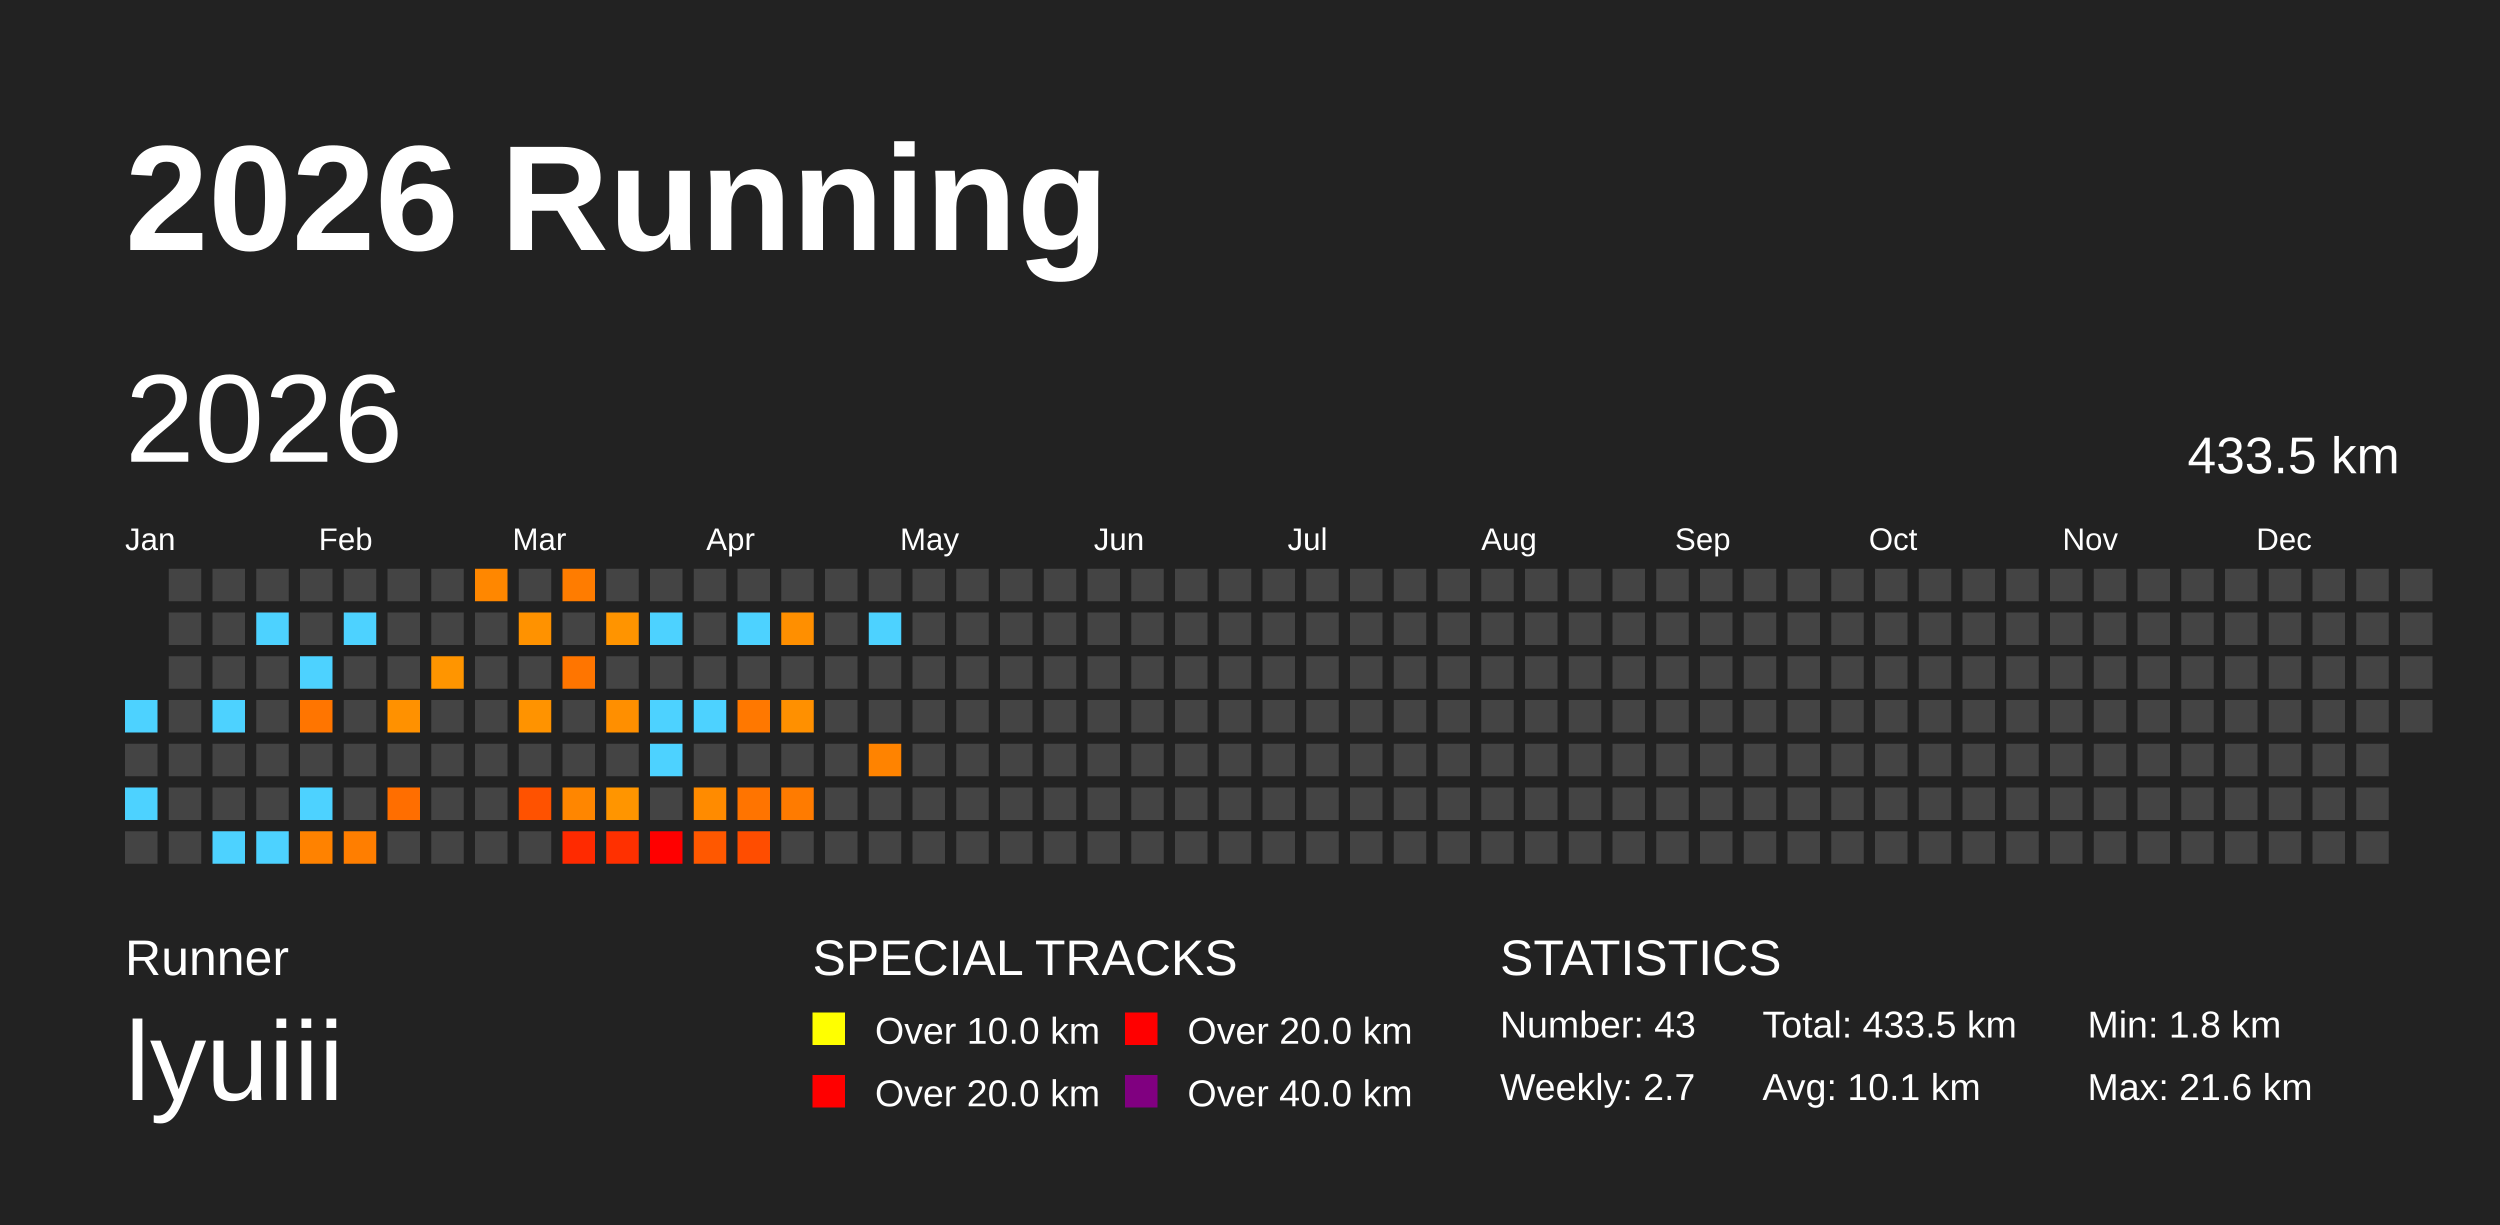
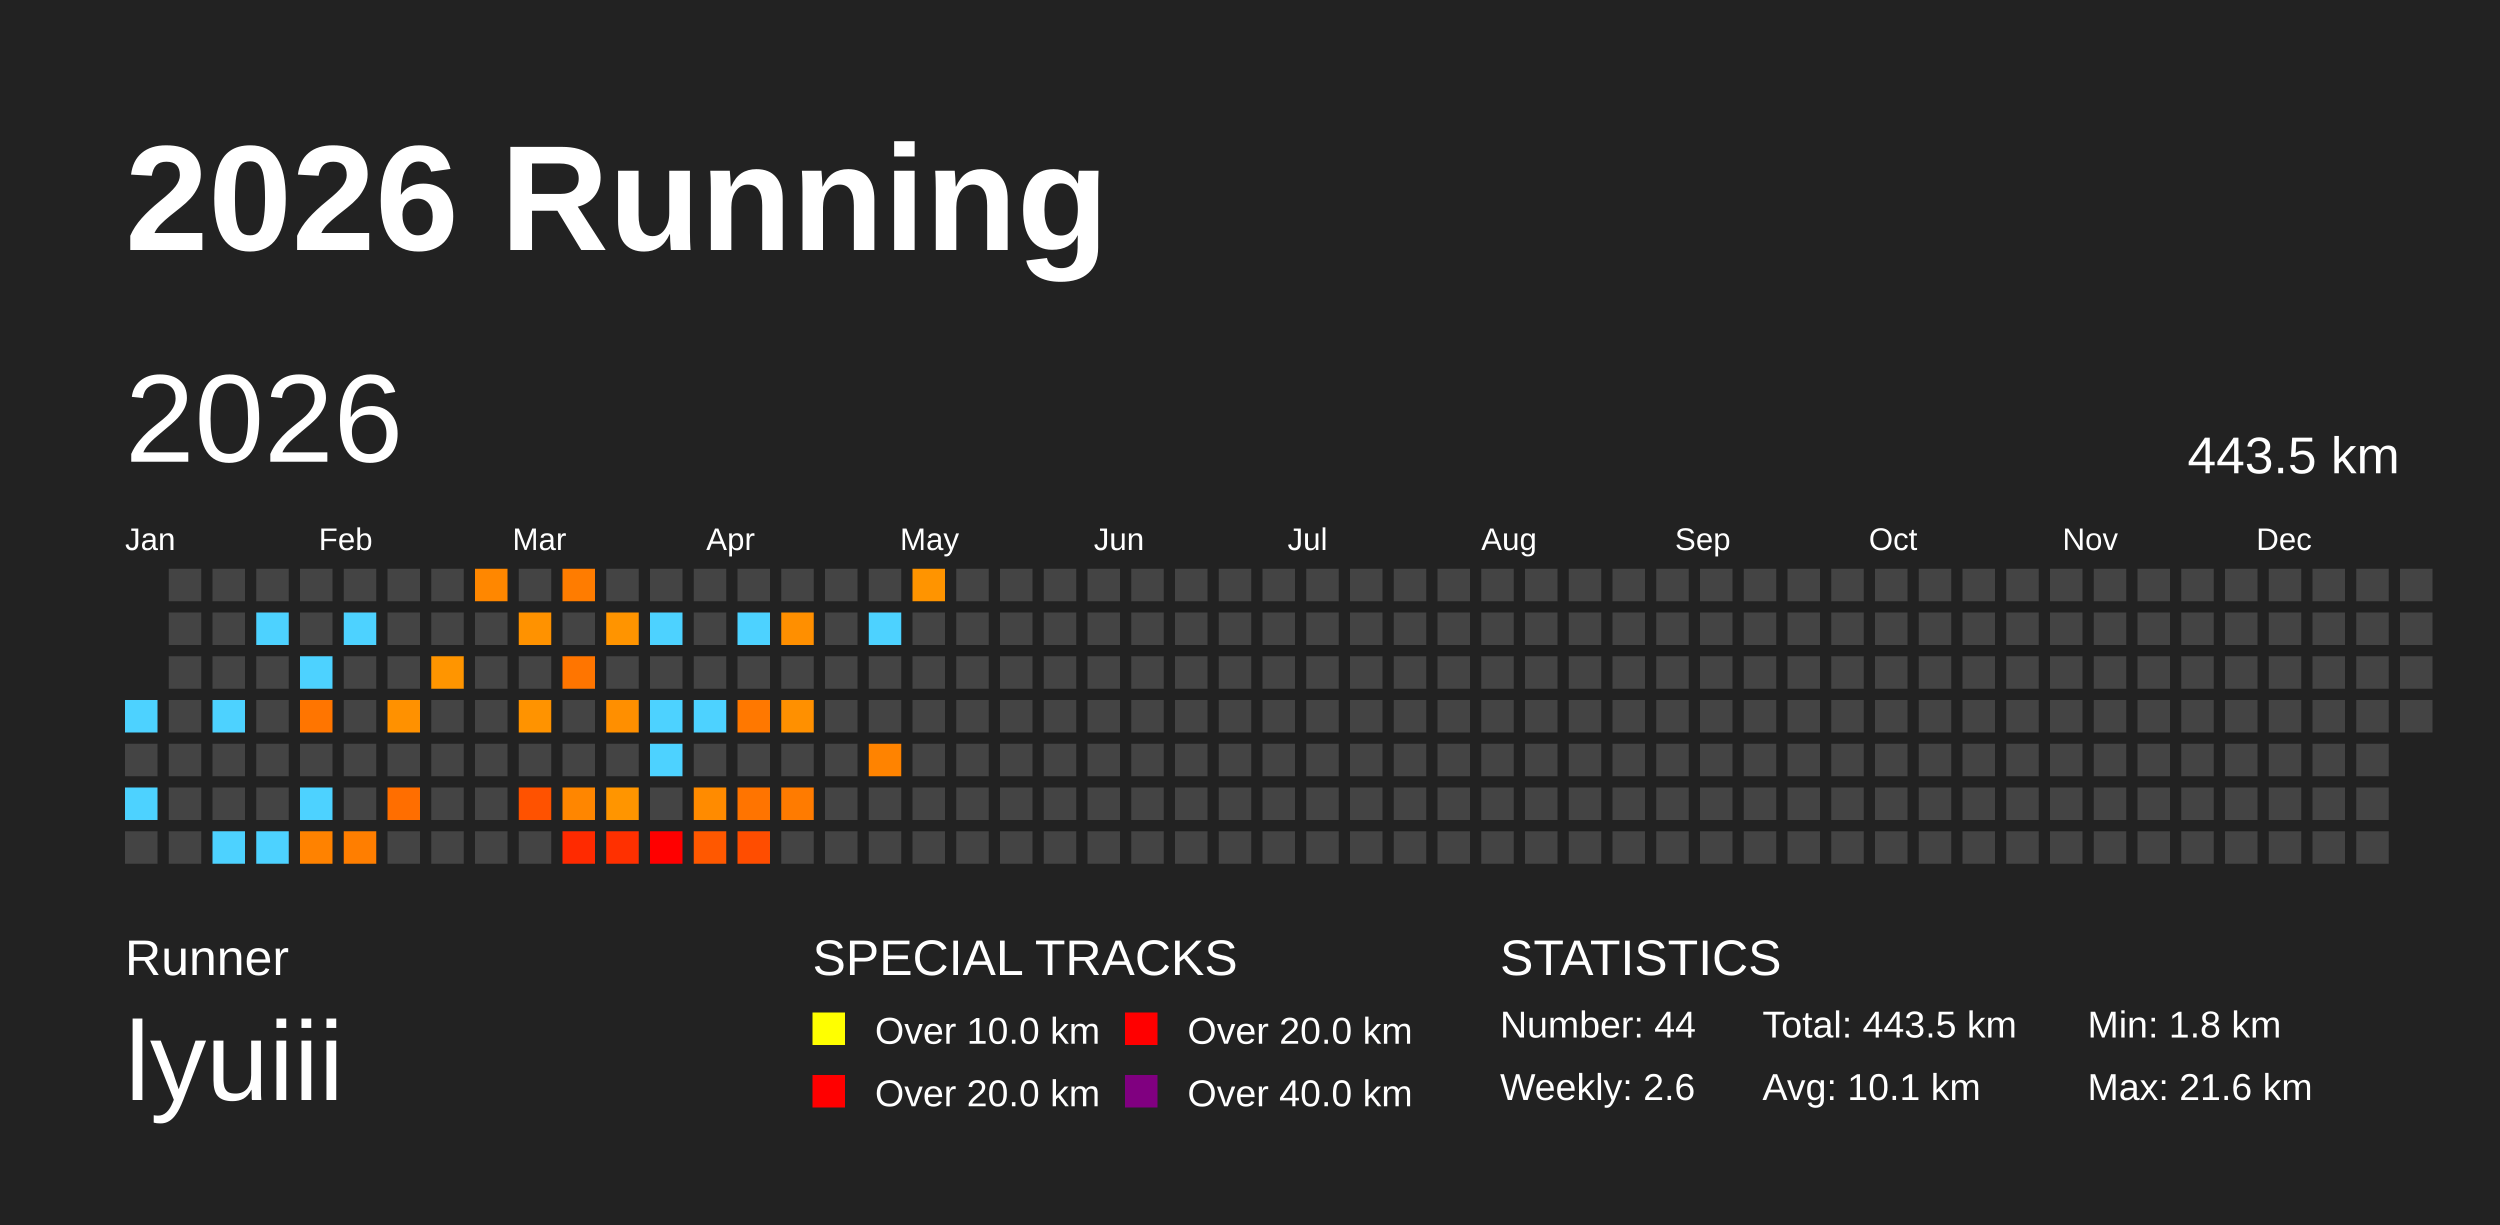
<svg xmlns="http://www.w3.org/2000/svg" baseProfile="full" height="98mm" version="1.1" viewBox="0,0,200,98" width="200mm">
  <defs />
  <rect fill="#222222" height="98" width="200" x="0" y="0" />
  <text fill="#FFFFFF" style="font-size:12px; font-family:Arial; font-weight:bold;" x="10" y="20">2026 Running</text>
  <text fill="#FFFFFF" style="font-size:4px; font-family:Arial" x="10" y="78">Runner</text>
  <text fill="#FFFFFF" style="font-size:9px; font-family:Arial" x="10" y="88">lyuiii</text>
  <text fill="#FFFFFF" style="font-size:4px; font-family:Arial" x="65" y="78">SPECIAL TRACKS</text>
  <rect fill="yellow" height="2.6" width="2.6" x="65" y="81" />
  <text fill="#FFFFFF" style="font-size:3px; font-family:Arial" x="70" y="83.5">Over 10.0 km</text>
  <rect fill="red" height="2.6" width="2.6" x="65" y="86" />
  <text fill="#FFFFFF" style="font-size:3px; font-family:Arial" x="70" y="88.5">Over 20.0 km</text>
  <rect fill="#FF0000" height="2.6" width="2.6" x="90" y="81" />
  <text fill="#FFFFFF" style="font-size:3px; font-family:Arial" x="95" y="83.5">Over 20.0 km</text>
  <rect fill="#800080" height="2.6" width="2.6" x="90" y="86" />
  <text fill="#FFFFFF" style="font-size:3px; font-family:Arial" x="95" y="88.5">Over 40.0 km</text>
  <text fill="#FFFFFF" style="font-size:4px; font-family:Arial" x="120" y="78">STATISTICS</text>
-   <text fill="#FFFFFF" style="font-size:3px; font-family:Arial" x="120" y="83">Number: 43</text>
-   <text fill="#FFFFFF" style="font-size:3px; font-family:Arial" x="120" y="88">Weekly: 2.7</text>
-   <text fill="#FFFFFF" style="font-size:3px; font-family:Arial" x="141" y="83">Total: 433.5 km</text>
+   <text fill="#FFFFFF" style="font-size:3px; font-family:Arial" x="120" y="83">Number: 44</text>
+   <text fill="#FFFFFF" style="font-size:3px; font-family:Arial" x="120" y="88">Weekly: 2.6</text>
+   <text fill="#FFFFFF" style="font-size:3px; font-family:Arial" x="141" y="83">Total: 443.5 km</text>
  <text fill="#FFFFFF" style="font-size:3px; font-family:Arial" x="141" y="88">Avg: 10.1 km</text>
  <text fill="#FFFFFF" style="font-size:3px; font-family:Arial" x="167" y="83">Min: 1.8 km</text>
  <text fill="#FFFFFF" style="font-size:3px; font-family:Arial" x="167" y="88">Max: 21.6 km</text>
  <text dominant-baseline="hanging" fill="#FFFFFF" style="font-size:10.0px; font-family:Arial;" x="10" y="30">2026</text>
-   <text dominant-baseline="hanging" fill="#FFFFFF" style="font-size:4.125px; font-family:Arial;" x="175" y="35">433.5 km</text>
+   <text dominant-baseline="hanging" fill="#FFFFFF" style="font-size:4.125px; font-family:Arial;" x="175" y="35">443.5 km</text>
  <text fill="#FFFFFF" style="font-size:2.5px; font-family:Arial" x="10.0" y="44">Jan</text>
  <text fill="#FFFFFF" style="font-size:2.5px; font-family:Arial" x="25.5" y="44">Feb</text>
  <text fill="#FFFFFF" style="font-size:2.5px; font-family:Arial" x="41.0" y="44">Mar</text>
  <text fill="#FFFFFF" style="font-size:2.5px; font-family:Arial" x="56.5" y="44">Apr</text>
  <text fill="#FFFFFF" style="font-size:2.5px; font-family:Arial" x="72.0" y="44">May</text>
  <text fill="#FFFFFF" style="font-size:2.5px; font-family:Arial" x="87.5" y="44">Jun</text>
  <text fill="#FFFFFF" style="font-size:2.5px; font-family:Arial" x="103.0" y="44">Jul</text>
  <text fill="#FFFFFF" style="font-size:2.5px; font-family:Arial" x="118.5" y="44">Aug</text>
  <text fill="#FFFFFF" style="font-size:2.5px; font-family:Arial" x="134.0" y="44">Sep</text>
  <text fill="#FFFFFF" style="font-size:2.5px; font-family:Arial" x="149.5" y="44">Oct</text>
  <text fill="#FFFFFF" style="font-size:2.5px; font-family:Arial" x="165.0" y="44">Nov</text>
  <text fill="#FFFFFF" style="font-size:2.5px; font-family:Arial" x="180.5" y="44">Dec</text>
  <rect fill="#4dd2ff" height="2.6" width="2.6" x="10.0" y="56.0" />
  <rect fill="#444444" height="2.6" width="2.6" x="10.0" y="59.5" />
  <rect fill="#4dd2ff" height="2.6" width="2.6" x="10.0" y="63.0" />
  <rect fill="#444444" height="2.6" width="2.6" x="10.0" y="66.5" />
  <rect fill="#444444" height="2.6" width="2.6" x="13.5" y="45.5" />
  <rect fill="#444444" height="2.6" width="2.6" x="13.5" y="49.0" />
  <rect fill="#444444" height="2.6" width="2.6" x="13.5" y="52.5" />
  <rect fill="#444444" height="2.6" width="2.6" x="13.5" y="56.0" />
  <rect fill="#444444" height="2.6" width="2.6" x="13.5" y="59.5" />
  <rect fill="#444444" height="2.6" width="2.6" x="13.5" y="63.0" />
  <rect fill="#444444" height="2.6" width="2.6" x="13.5" y="66.5" />
  <rect fill="#444444" height="2.6" width="2.6" x="17.0" y="45.5" />
  <rect fill="#444444" height="2.6" width="2.6" x="17.0" y="49.0" />
  <rect fill="#444444" height="2.6" width="2.6" x="17.0" y="52.5" />
  <rect fill="#4dd2ff" height="2.6" width="2.6" x="17.0" y="56.0" />
  <rect fill="#444444" height="2.6" width="2.6" x="17.0" y="59.5" />
  <rect fill="#444444" height="2.6" width="2.6" x="17.0" y="63.0" />
  <rect fill="#4dd2ff" height="2.6" width="2.6" x="17.0" y="66.5" />
  <rect fill="#444444" height="2.6" width="2.6" x="20.5" y="45.5" />
  <rect fill="#4dd2ff" height="2.6" width="2.6" x="20.5" y="49.0" />
  <rect fill="#444444" height="2.6" width="2.6" x="20.5" y="52.5" />
  <rect fill="#444444" height="2.6" width="2.6" x="20.5" y="56.0" />
  <rect fill="#444444" height="2.6" width="2.6" x="20.5" y="59.5" />
  <rect fill="#444444" height="2.6" width="2.6" x="20.5" y="63.0" />
  <rect fill="#4dd2ff" height="2.6" width="2.6" x="20.5" y="66.5" />
  <rect fill="#444444" height="2.6" width="2.6" x="24.0" y="45.5" />
  <rect fill="#444444" height="2.6" width="2.6" x="24.0" y="49.0" />
  <rect fill="#4dd2ff" height="2.6" width="2.6" x="24.0" y="52.5" />
  <rect fill="#ff7500" height="2.6" width="2.6" x="24.0" y="56.0" />
  <rect fill="#444444" height="2.6" width="2.6" x="24.0" y="59.5" />
  <rect fill="#4dd2ff" height="2.6" width="2.6" x="24.0" y="63.0" />
  <rect fill="#ff8200" height="2.6" width="2.6" x="24.0" y="66.5" />
  <rect fill="#444444" height="2.6" width="2.6" x="27.5" y="45.5" />
  <rect fill="#4dd2ff" height="2.6" width="2.6" x="27.5" y="49.0" />
  <rect fill="#444444" height="2.6" width="2.6" x="27.5" y="52.5" />
  <rect fill="#444444" height="2.6" width="2.6" x="27.5" y="56.0" />
  <rect fill="#444444" height="2.6" width="2.6" x="27.5" y="59.5" />
  <rect fill="#444444" height="2.6" width="2.6" x="27.5" y="63.0" />
  <rect fill="#ff7e00" height="2.6" width="2.6" x="27.5" y="66.5" />
  <rect fill="#444444" height="2.6" width="2.6" x="31.0" y="45.5" />
  <rect fill="#444444" height="2.6" width="2.6" x="31.0" y="49.0" />
  <rect fill="#444444" height="2.6" width="2.6" x="31.0" y="52.5" />
  <rect fill="#ff9100" height="2.6" width="2.6" x="31.0" y="56.0" />
  <rect fill="#444444" height="2.6" width="2.6" x="31.0" y="59.5" />
  <rect fill="#ff6e00" height="2.6" width="2.6" x="31.0" y="63.0" />
  <rect fill="#444444" height="2.6" width="2.6" x="31.0" y="66.5" />
  <rect fill="#444444" height="2.6" width="2.6" x="34.5" y="45.5" />
  <rect fill="#444444" height="2.6" width="2.6" x="34.5" y="49.0" />
  <rect fill="#ff9500" height="2.6" width="2.6" x="34.5" y="52.5" />
  <rect fill="#444444" height="2.6" width="2.6" x="34.5" y="56.0" />
  <rect fill="#444444" height="2.6" width="2.6" x="34.5" y="59.5" />
  <rect fill="#444444" height="2.6" width="2.6" x="34.5" y="63.0" />
  <rect fill="#444444" height="2.6" width="2.6" x="34.5" y="66.5" />
  <rect fill="#ff8700" height="2.6" width="2.6" x="38.0" y="45.5" />
  <rect fill="#444444" height="2.6" width="2.6" x="38.0" y="49.0" />
  <rect fill="#444444" height="2.6" width="2.6" x="38.0" y="52.5" />
  <rect fill="#444444" height="2.6" width="2.6" x="38.0" y="56.0" />
  <rect fill="#444444" height="2.6" width="2.6" x="38.0" y="59.5" />
  <rect fill="#444444" height="2.6" width="2.6" x="38.0" y="63.0" />
  <rect fill="#444444" height="2.6" width="2.6" x="38.0" y="66.5" />
  <rect fill="#444444" height="2.6" width="2.6" x="41.5" y="45.5" />
  <rect fill="#ff9200" height="2.6" width="2.6" x="41.5" y="49.0" />
  <rect fill="#444444" height="2.6" width="2.6" x="41.5" y="52.5" />
  <rect fill="#ff9300" height="2.6" width="2.6" x="41.5" y="56.0" />
  <rect fill="#444444" height="2.6" width="2.6" x="41.5" y="59.5" />
  <rect fill="#ff5200" height="2.6" width="2.6" x="41.5" y="63.0" />
  <rect fill="#444444" height="2.6" width="2.6" x="41.5" y="66.5" />
  <rect fill="#ff7c00" height="2.6" width="2.6" x="45.0" y="45.5" />
  <rect fill="#444444" height="2.6" width="2.6" x="45.0" y="49.0" />
  <rect fill="#ff7500" height="2.6" width="2.6" x="45.0" y="52.5" />
  <rect fill="#444444" height="2.6" width="2.6" x="45.0" y="56.0" />
  <rect fill="#444444" height="2.6" width="2.6" x="45.0" y="59.5" />
  <rect fill="#ff8600" height="2.6" width="2.6" x="45.0" y="63.0" />
  <rect fill="#ff2a00" height="2.6" width="2.6" x="45.0" y="66.5" />
  <rect fill="#444444" height="2.6" width="2.6" x="48.5" y="45.5" />
  <rect fill="#ff9400" height="2.6" width="2.6" x="48.5" y="49.0" />
  <rect fill="#444444" height="2.6" width="2.6" x="48.5" y="52.5" />
  <rect fill="#ff8f00" height="2.6" width="2.6" x="48.5" y="56.0" />
  <rect fill="#444444" height="2.6" width="2.6" x="48.5" y="59.5" />
  <rect fill="#ff9500" height="2.6" width="2.6" x="48.5" y="63.0" />
  <rect fill="#ff3000" height="2.6" width="2.6" x="48.5" y="66.5" />
  <rect fill="#444444" height="2.6" width="2.6" x="52.0" y="45.5" />
  <rect fill="#4dd2ff" height="2.6" width="2.6" x="52.0" y="49.0" />
  <rect fill="#444444" height="2.6" width="2.6" x="52.0" y="52.5" />
  <rect fill="#4dd2ff" height="2.6" width="2.6" x="52.0" y="56.0" />
  <rect fill="#4dd2ff" height="2.6" width="2.6" x="52.0" y="59.5" />
  <rect fill="#444444" height="2.6" width="2.6" x="52.0" y="63.0" />
  <rect fill="red" height="2.6" width="2.6" x="52.0" y="66.5" />
  <rect fill="#444444" height="2.6" width="2.6" x="55.5" y="45.5" />
  <rect fill="#444444" height="2.6" width="2.6" x="55.5" y="49.0" />
  <rect fill="#444444" height="2.6" width="2.6" x="55.5" y="52.5" />
  <rect fill="#4dd2ff" height="2.6" width="2.6" x="55.5" y="56.0" />
  <rect fill="#444444" height="2.6" width="2.6" x="55.5" y="59.5" />
  <rect fill="#ff8b00" height="2.6" width="2.6" x="55.5" y="63.0" />
  <rect fill="#ff5800" height="2.6" width="2.6" x="55.5" y="66.5" />
  <rect fill="#444444" height="2.6" width="2.6" x="59.0" y="45.5" />
  <rect fill="#4dd2ff" height="2.6" width="2.6" x="59.0" y="49.0" />
  <rect fill="#444444" height="2.6" width="2.6" x="59.0" y="52.5" />
  <rect fill="#ff7800" height="2.6" width="2.6" x="59.0" y="56.0" />
  <rect fill="#444444" height="2.6" width="2.6" x="59.0" y="59.5" />
  <rect fill="#ff7400" height="2.6" width="2.6" x="59.0" y="63.0" />
  <rect fill="#ff4d00" height="2.6" width="2.6" x="59.0" y="66.5" />
  <rect fill="#444444" height="2.6" width="2.6" x="62.5" y="45.5" />
  <rect fill="#ff8f00" height="2.6" width="2.6" x="62.5" y="49.0" />
  <rect fill="#444444" height="2.6" width="2.6" x="62.5" y="52.5" />
  <rect fill="#ff9000" height="2.6" width="2.6" x="62.5" y="56.0" />
  <rect fill="#444444" height="2.6" width="2.6" x="62.5" y="59.5" />
  <rect fill="#ff7b00" height="2.6" width="2.6" x="62.5" y="63.0" />
  <rect fill="#444444" height="2.6" width="2.6" x="62.5" y="66.5" />
  <rect fill="#444444" height="2.6" width="2.6" x="66.0" y="45.5" />
  <rect fill="#444444" height="2.6" width="2.6" x="66.0" y="49.0" />
  <rect fill="#444444" height="2.6" width="2.6" x="66.0" y="52.5" />
  <rect fill="#444444" height="2.6" width="2.6" x="66.0" y="56.0" />
  <rect fill="#444444" height="2.6" width="2.6" x="66.0" y="59.5" />
  <rect fill="#444444" height="2.6" width="2.6" x="66.0" y="63.0" />
  <rect fill="#444444" height="2.6" width="2.6" x="66.0" y="66.5" />
  <rect fill="#444444" height="2.6" width="2.6" x="69.5" y="45.5" />
  <rect fill="#4dd2ff" height="2.6" width="2.6" x="69.5" y="49.0" />
  <rect fill="#444444" height="2.6" width="2.6" x="69.5" y="52.5" />
  <rect fill="#444444" height="2.6" width="2.6" x="69.5" y="56.0" />
  <rect fill="#ff8300" height="2.6" width="2.6" x="69.5" y="59.5" />
  <rect fill="#444444" height="2.6" width="2.6" x="69.5" y="63.0" />
  <rect fill="#444444" height="2.6" width="2.6" x="69.5" y="66.5" />
-   <rect fill="#444444" height="2.6" width="2.6" x="73.0" y="45.5" />
+   <rect fill="#ff9400" height="2.6" width="2.6" x="73.0" y="45.5" />
  <rect fill="#444444" height="2.6" width="2.6" x="73.0" y="49.0" />
  <rect fill="#444444" height="2.6" width="2.6" x="73.0" y="52.5" />
  <rect fill="#444444" height="2.6" width="2.6" x="73.0" y="56.0" />
  <rect fill="#444444" height="2.6" width="2.6" x="73.0" y="59.5" />
  <rect fill="#444444" height="2.6" width="2.6" x="73.0" y="63.0" />
  <rect fill="#444444" height="2.6" width="2.6" x="73.0" y="66.5" />
  <rect fill="#444444" height="2.6" width="2.6" x="76.5" y="45.5" />
  <rect fill="#444444" height="2.6" width="2.6" x="76.5" y="49.0" />
  <rect fill="#444444" height="2.6" width="2.6" x="76.5" y="52.5" />
  <rect fill="#444444" height="2.6" width="2.6" x="76.5" y="56.0" />
  <rect fill="#444444" height="2.6" width="2.6" x="76.5" y="59.5" />
  <rect fill="#444444" height="2.6" width="2.6" x="76.5" y="63.0" />
  <rect fill="#444444" height="2.6" width="2.6" x="76.5" y="66.5" />
  <rect fill="#444444" height="2.6" width="2.6" x="80.0" y="45.5" />
  <rect fill="#444444" height="2.6" width="2.6" x="80.0" y="49.0" />
  <rect fill="#444444" height="2.6" width="2.6" x="80.0" y="52.5" />
  <rect fill="#444444" height="2.6" width="2.6" x="80.0" y="56.0" />
  <rect fill="#444444" height="2.6" width="2.6" x="80.0" y="59.5" />
  <rect fill="#444444" height="2.6" width="2.6" x="80.0" y="63.0" />
  <rect fill="#444444" height="2.6" width="2.6" x="80.0" y="66.5" />
  <rect fill="#444444" height="2.6" width="2.6" x="83.5" y="45.5" />
  <rect fill="#444444" height="2.6" width="2.6" x="83.5" y="49.0" />
  <rect fill="#444444" height="2.6" width="2.6" x="83.5" y="52.5" />
  <rect fill="#444444" height="2.6" width="2.6" x="83.5" y="56.0" />
  <rect fill="#444444" height="2.6" width="2.6" x="83.5" y="59.5" />
  <rect fill="#444444" height="2.6" width="2.6" x="83.5" y="63.0" />
  <rect fill="#444444" height="2.6" width="2.6" x="83.5" y="66.5" />
  <rect fill="#444444" height="2.6" width="2.6" x="87.0" y="45.5" />
  <rect fill="#444444" height="2.6" width="2.6" x="87.0" y="49.0" />
  <rect fill="#444444" height="2.6" width="2.6" x="87.0" y="52.5" />
  <rect fill="#444444" height="2.6" width="2.6" x="87.0" y="56.0" />
  <rect fill="#444444" height="2.6" width="2.6" x="87.0" y="59.5" />
  <rect fill="#444444" height="2.6" width="2.6" x="87.0" y="63.0" />
  <rect fill="#444444" height="2.6" width="2.6" x="87.0" y="66.5" />
  <rect fill="#444444" height="2.6" width="2.6" x="90.5" y="45.5" />
  <rect fill="#444444" height="2.6" width="2.6" x="90.5" y="49.0" />
  <rect fill="#444444" height="2.6" width="2.6" x="90.5" y="52.5" />
  <rect fill="#444444" height="2.6" width="2.6" x="90.5" y="56.0" />
  <rect fill="#444444" height="2.6" width="2.6" x="90.5" y="59.5" />
  <rect fill="#444444" height="2.6" width="2.6" x="90.5" y="63.0" />
  <rect fill="#444444" height="2.6" width="2.6" x="90.5" y="66.5" />
  <rect fill="#444444" height="2.6" width="2.6" x="94.0" y="45.5" />
  <rect fill="#444444" height="2.6" width="2.6" x="94.0" y="49.0" />
  <rect fill="#444444" height="2.6" width="2.6" x="94.0" y="52.5" />
  <rect fill="#444444" height="2.6" width="2.6" x="94.0" y="56.0" />
  <rect fill="#444444" height="2.6" width="2.6" x="94.0" y="59.5" />
  <rect fill="#444444" height="2.6" width="2.6" x="94.0" y="63.0" />
  <rect fill="#444444" height="2.6" width="2.6" x="94.0" y="66.5" />
  <rect fill="#444444" height="2.6" width="2.6" x="97.5" y="45.5" />
  <rect fill="#444444" height="2.6" width="2.6" x="97.5" y="49.0" />
  <rect fill="#444444" height="2.6" width="2.6" x="97.5" y="52.5" />
  <rect fill="#444444" height="2.6" width="2.6" x="97.5" y="56.0" />
  <rect fill="#444444" height="2.6" width="2.6" x="97.5" y="59.5" />
  <rect fill="#444444" height="2.6" width="2.6" x="97.5" y="63.0" />
  <rect fill="#444444" height="2.6" width="2.6" x="97.5" y="66.5" />
  <rect fill="#444444" height="2.6" width="2.6" x="101.0" y="45.5" />
  <rect fill="#444444" height="2.6" width="2.6" x="101.0" y="49.0" />
  <rect fill="#444444" height="2.6" width="2.6" x="101.0" y="52.5" />
  <rect fill="#444444" height="2.6" width="2.6" x="101.0" y="56.0" />
  <rect fill="#444444" height="2.6" width="2.6" x="101.0" y="59.5" />
  <rect fill="#444444" height="2.6" width="2.6" x="101.0" y="63.0" />
  <rect fill="#444444" height="2.6" width="2.6" x="101.0" y="66.5" />
  <rect fill="#444444" height="2.6" width="2.6" x="104.5" y="45.5" />
  <rect fill="#444444" height="2.6" width="2.6" x="104.5" y="49.0" />
  <rect fill="#444444" height="2.6" width="2.6" x="104.5" y="52.5" />
  <rect fill="#444444" height="2.6" width="2.6" x="104.5" y="56.0" />
  <rect fill="#444444" height="2.6" width="2.6" x="104.5" y="59.5" />
  <rect fill="#444444" height="2.6" width="2.6" x="104.5" y="63.0" />
  <rect fill="#444444" height="2.6" width="2.6" x="104.5" y="66.5" />
  <rect fill="#444444" height="2.6" width="2.6" x="108.0" y="45.5" />
  <rect fill="#444444" height="2.6" width="2.6" x="108.0" y="49.0" />
  <rect fill="#444444" height="2.6" width="2.6" x="108.0" y="52.5" />
  <rect fill="#444444" height="2.6" width="2.6" x="108.0" y="56.0" />
  <rect fill="#444444" height="2.6" width="2.6" x="108.0" y="59.5" />
  <rect fill="#444444" height="2.6" width="2.6" x="108.0" y="63.0" />
  <rect fill="#444444" height="2.6" width="2.6" x="108.0" y="66.5" />
  <rect fill="#444444" height="2.6" width="2.6" x="111.5" y="45.5" />
  <rect fill="#444444" height="2.6" width="2.6" x="111.5" y="49.0" />
  <rect fill="#444444" height="2.6" width="2.6" x="111.5" y="52.5" />
  <rect fill="#444444" height="2.6" width="2.6" x="111.5" y="56.0" />
  <rect fill="#444444" height="2.6" width="2.6" x="111.5" y="59.5" />
  <rect fill="#444444" height="2.6" width="2.6" x="111.5" y="63.0" />
  <rect fill="#444444" height="2.6" width="2.6" x="111.5" y="66.5" />
  <rect fill="#444444" height="2.6" width="2.6" x="115.0" y="45.5" />
  <rect fill="#444444" height="2.6" width="2.6" x="115.0" y="49.0" />
  <rect fill="#444444" height="2.6" width="2.6" x="115.0" y="52.5" />
  <rect fill="#444444" height="2.6" width="2.6" x="115.0" y="56.0" />
  <rect fill="#444444" height="2.6" width="2.6" x="115.0" y="59.5" />
  <rect fill="#444444" height="2.6" width="2.6" x="115.0" y="63.0" />
  <rect fill="#444444" height="2.6" width="2.6" x="115.0" y="66.5" />
  <rect fill="#444444" height="2.6" width="2.6" x="118.5" y="45.5" />
  <rect fill="#444444" height="2.6" width="2.6" x="118.5" y="49.0" />
  <rect fill="#444444" height="2.6" width="2.6" x="118.5" y="52.5" />
  <rect fill="#444444" height="2.6" width="2.6" x="118.5" y="56.0" />
  <rect fill="#444444" height="2.6" width="2.6" x="118.5" y="59.5" />
  <rect fill="#444444" height="2.6" width="2.6" x="118.5" y="63.0" />
  <rect fill="#444444" height="2.6" width="2.6" x="118.5" y="66.5" />
  <rect fill="#444444" height="2.6" width="2.6" x="122.0" y="45.5" />
  <rect fill="#444444" height="2.6" width="2.6" x="122.0" y="49.0" />
  <rect fill="#444444" height="2.6" width="2.6" x="122.0" y="52.5" />
  <rect fill="#444444" height="2.6" width="2.6" x="122.0" y="56.0" />
  <rect fill="#444444" height="2.6" width="2.6" x="122.0" y="59.5" />
  <rect fill="#444444" height="2.6" width="2.6" x="122.0" y="63.0" />
  <rect fill="#444444" height="2.6" width="2.6" x="122.0" y="66.5" />
  <rect fill="#444444" height="2.6" width="2.6" x="125.5" y="45.5" />
  <rect fill="#444444" height="2.6" width="2.6" x="125.5" y="49.0" />
  <rect fill="#444444" height="2.6" width="2.6" x="125.5" y="52.5" />
  <rect fill="#444444" height="2.6" width="2.6" x="125.5" y="56.0" />
  <rect fill="#444444" height="2.6" width="2.6" x="125.5" y="59.5" />
  <rect fill="#444444" height="2.6" width="2.6" x="125.5" y="63.0" />
  <rect fill="#444444" height="2.6" width="2.6" x="125.5" y="66.5" />
  <rect fill="#444444" height="2.6" width="2.6" x="129.0" y="45.5" />
  <rect fill="#444444" height="2.6" width="2.6" x="129.0" y="49.0" />
  <rect fill="#444444" height="2.6" width="2.6" x="129.0" y="52.5" />
  <rect fill="#444444" height="2.6" width="2.6" x="129.0" y="56.0" />
  <rect fill="#444444" height="2.6" width="2.6" x="129.0" y="59.5" />
  <rect fill="#444444" height="2.6" width="2.6" x="129.0" y="63.0" />
  <rect fill="#444444" height="2.6" width="2.6" x="129.0" y="66.5" />
  <rect fill="#444444" height="2.6" width="2.6" x="132.5" y="45.5" />
  <rect fill="#444444" height="2.6" width="2.6" x="132.5" y="49.0" />
  <rect fill="#444444" height="2.6" width="2.6" x="132.5" y="52.5" />
  <rect fill="#444444" height="2.6" width="2.6" x="132.5" y="56.0" />
  <rect fill="#444444" height="2.6" width="2.6" x="132.5" y="59.5" />
  <rect fill="#444444" height="2.6" width="2.6" x="132.5" y="63.0" />
  <rect fill="#444444" height="2.6" width="2.6" x="132.5" y="66.5" />
  <rect fill="#444444" height="2.6" width="2.6" x="136.0" y="45.5" />
  <rect fill="#444444" height="2.6" width="2.6" x="136.0" y="49.0" />
  <rect fill="#444444" height="2.6" width="2.6" x="136.0" y="52.5" />
  <rect fill="#444444" height="2.6" width="2.6" x="136.0" y="56.0" />
  <rect fill="#444444" height="2.6" width="2.6" x="136.0" y="59.5" />
  <rect fill="#444444" height="2.6" width="2.6" x="136.0" y="63.0" />
  <rect fill="#444444" height="2.6" width="2.6" x="136.0" y="66.5" />
  <rect fill="#444444" height="2.6" width="2.6" x="139.5" y="45.5" />
  <rect fill="#444444" height="2.6" width="2.6" x="139.5" y="49.0" />
  <rect fill="#444444" height="2.6" width="2.6" x="139.5" y="52.5" />
  <rect fill="#444444" height="2.6" width="2.6" x="139.5" y="56.0" />
  <rect fill="#444444" height="2.6" width="2.6" x="139.5" y="59.5" />
  <rect fill="#444444" height="2.6" width="2.6" x="139.5" y="63.0" />
  <rect fill="#444444" height="2.6" width="2.6" x="139.5" y="66.5" />
  <rect fill="#444444" height="2.6" width="2.6" x="143.0" y="45.5" />
  <rect fill="#444444" height="2.6" width="2.6" x="143.0" y="49.0" />
  <rect fill="#444444" height="2.6" width="2.6" x="143.0" y="52.5" />
  <rect fill="#444444" height="2.6" width="2.6" x="143.0" y="56.0" />
  <rect fill="#444444" height="2.6" width="2.6" x="143.0" y="59.5" />
  <rect fill="#444444" height="2.6" width="2.6" x="143.0" y="63.0" />
  <rect fill="#444444" height="2.6" width="2.6" x="143.0" y="66.5" />
  <rect fill="#444444" height="2.6" width="2.6" x="146.5" y="45.5" />
  <rect fill="#444444" height="2.6" width="2.6" x="146.5" y="49.0" />
  <rect fill="#444444" height="2.6" width="2.6" x="146.5" y="52.5" />
  <rect fill="#444444" height="2.6" width="2.6" x="146.5" y="56.0" />
  <rect fill="#444444" height="2.6" width="2.6" x="146.5" y="59.5" />
  <rect fill="#444444" height="2.6" width="2.6" x="146.5" y="63.0" />
  <rect fill="#444444" height="2.6" width="2.6" x="146.5" y="66.5" />
  <rect fill="#444444" height="2.6" width="2.6" x="150.0" y="45.5" />
  <rect fill="#444444" height="2.6" width="2.6" x="150.0" y="49.0" />
  <rect fill="#444444" height="2.6" width="2.6" x="150.0" y="52.5" />
  <rect fill="#444444" height="2.6" width="2.6" x="150.0" y="56.0" />
  <rect fill="#444444" height="2.6" width="2.6" x="150.0" y="59.5" />
  <rect fill="#444444" height="2.6" width="2.6" x="150.0" y="63.0" />
  <rect fill="#444444" height="2.6" width="2.6" x="150.0" y="66.5" />
  <rect fill="#444444" height="2.6" width="2.6" x="153.5" y="45.5" />
  <rect fill="#444444" height="2.6" width="2.6" x="153.5" y="49.0" />
  <rect fill="#444444" height="2.6" width="2.6" x="153.5" y="52.5" />
  <rect fill="#444444" height="2.6" width="2.6" x="153.5" y="56.0" />
  <rect fill="#444444" height="2.6" width="2.6" x="153.5" y="59.5" />
  <rect fill="#444444" height="2.6" width="2.6" x="153.5" y="63.0" />
  <rect fill="#444444" height="2.6" width="2.6" x="153.5" y="66.5" />
  <rect fill="#444444" height="2.6" width="2.6" x="157.0" y="45.5" />
  <rect fill="#444444" height="2.6" width="2.6" x="157.0" y="49.0" />
  <rect fill="#444444" height="2.6" width="2.6" x="157.0" y="52.5" />
  <rect fill="#444444" height="2.6" width="2.6" x="157.0" y="56.0" />
  <rect fill="#444444" height="2.6" width="2.6" x="157.0" y="59.5" />
  <rect fill="#444444" height="2.6" width="2.6" x="157.0" y="63.0" />
  <rect fill="#444444" height="2.6" width="2.6" x="157.0" y="66.5" />
  <rect fill="#444444" height="2.6" width="2.6" x="160.5" y="45.5" />
  <rect fill="#444444" height="2.6" width="2.6" x="160.5" y="49.0" />
  <rect fill="#444444" height="2.6" width="2.6" x="160.5" y="52.5" />
  <rect fill="#444444" height="2.6" width="2.6" x="160.5" y="56.0" />
  <rect fill="#444444" height="2.6" width="2.6" x="160.5" y="59.5" />
  <rect fill="#444444" height="2.6" width="2.6" x="160.5" y="63.0" />
  <rect fill="#444444" height="2.6" width="2.6" x="160.5" y="66.5" />
  <rect fill="#444444" height="2.6" width="2.6" x="164.0" y="45.5" />
  <rect fill="#444444" height="2.6" width="2.6" x="164.0" y="49.0" />
  <rect fill="#444444" height="2.6" width="2.6" x="164.0" y="52.5" />
  <rect fill="#444444" height="2.6" width="2.6" x="164.0" y="56.0" />
  <rect fill="#444444" height="2.6" width="2.6" x="164.0" y="59.5" />
  <rect fill="#444444" height="2.6" width="2.6" x="164.0" y="63.0" />
  <rect fill="#444444" height="2.6" width="2.6" x="164.0" y="66.5" />
  <rect fill="#444444" height="2.6" width="2.6" x="167.5" y="45.5" />
  <rect fill="#444444" height="2.6" width="2.6" x="167.5" y="49.0" />
  <rect fill="#444444" height="2.6" width="2.6" x="167.5" y="52.5" />
  <rect fill="#444444" height="2.6" width="2.6" x="167.5" y="56.0" />
  <rect fill="#444444" height="2.6" width="2.6" x="167.5" y="59.5" />
  <rect fill="#444444" height="2.6" width="2.6" x="167.5" y="63.0" />
  <rect fill="#444444" height="2.6" width="2.6" x="167.5" y="66.5" />
  <rect fill="#444444" height="2.6" width="2.6" x="171.0" y="45.5" />
  <rect fill="#444444" height="2.6" width="2.6" x="171.0" y="49.0" />
  <rect fill="#444444" height="2.6" width="2.6" x="171.0" y="52.5" />
  <rect fill="#444444" height="2.6" width="2.6" x="171.0" y="56.0" />
  <rect fill="#444444" height="2.6" width="2.6" x="171.0" y="59.5" />
  <rect fill="#444444" height="2.6" width="2.6" x="171.0" y="63.0" />
  <rect fill="#444444" height="2.6" width="2.6" x="171.0" y="66.5" />
  <rect fill="#444444" height="2.6" width="2.6" x="174.5" y="45.5" />
  <rect fill="#444444" height="2.6" width="2.6" x="174.5" y="49.0" />
  <rect fill="#444444" height="2.6" width="2.6" x="174.5" y="52.5" />
  <rect fill="#444444" height="2.6" width="2.6" x="174.5" y="56.0" />
  <rect fill="#444444" height="2.6" width="2.6" x="174.5" y="59.5" />
  <rect fill="#444444" height="2.6" width="2.6" x="174.5" y="63.0" />
  <rect fill="#444444" height="2.6" width="2.6" x="174.5" y="66.5" />
  <rect fill="#444444" height="2.6" width="2.6" x="178.0" y="45.5" />
  <rect fill="#444444" height="2.6" width="2.6" x="178.0" y="49.0" />
  <rect fill="#444444" height="2.6" width="2.6" x="178.0" y="52.5" />
  <rect fill="#444444" height="2.6" width="2.6" x="178.0" y="56.0" />
  <rect fill="#444444" height="2.6" width="2.6" x="178.0" y="59.5" />
  <rect fill="#444444" height="2.6" width="2.6" x="178.0" y="63.0" />
  <rect fill="#444444" height="2.6" width="2.6" x="178.0" y="66.5" />
  <rect fill="#444444" height="2.6" width="2.6" x="181.5" y="45.5" />
  <rect fill="#444444" height="2.6" width="2.6" x="181.5" y="49.0" />
  <rect fill="#444444" height="2.6" width="2.6" x="181.5" y="52.5" />
  <rect fill="#444444" height="2.6" width="2.6" x="181.5" y="56.0" />
  <rect fill="#444444" height="2.6" width="2.6" x="181.5" y="59.5" />
  <rect fill="#444444" height="2.6" width="2.6" x="181.5" y="63.0" />
  <rect fill="#444444" height="2.6" width="2.6" x="181.5" y="66.5" />
  <rect fill="#444444" height="2.6" width="2.6" x="185.0" y="45.5" />
  <rect fill="#444444" height="2.6" width="2.6" x="185.0" y="49.0" />
  <rect fill="#444444" height="2.6" width="2.6" x="185.0" y="52.5" />
  <rect fill="#444444" height="2.6" width="2.6" x="185.0" y="56.0" />
  <rect fill="#444444" height="2.6" width="2.6" x="185.0" y="59.5" />
  <rect fill="#444444" height="2.6" width="2.6" x="185.0" y="63.0" />
  <rect fill="#444444" height="2.6" width="2.6" x="185.0" y="66.5" />
  <rect fill="#444444" height="2.6" width="2.6" x="188.5" y="45.5" />
  <rect fill="#444444" height="2.6" width="2.6" x="188.5" y="49.0" />
  <rect fill="#444444" height="2.6" width="2.6" x="188.5" y="52.5" />
  <rect fill="#444444" height="2.6" width="2.6" x="188.5" y="56.0" />
  <rect fill="#444444" height="2.6" width="2.6" x="188.5" y="59.5" />
  <rect fill="#444444" height="2.6" width="2.6" x="188.5" y="63.0" />
  <rect fill="#444444" height="2.6" width="2.6" x="188.5" y="66.5" />
  <rect fill="#444444" height="2.6" width="2.6" x="192.0" y="45.5" />
  <rect fill="#444444" height="2.6" width="2.6" x="192.0" y="49.0" />
  <rect fill="#444444" height="2.6" width="2.6" x="192.0" y="52.5" />
  <rect fill="#444444" height="2.6" width="2.6" x="192.0" y="56.0" />
</svg>
